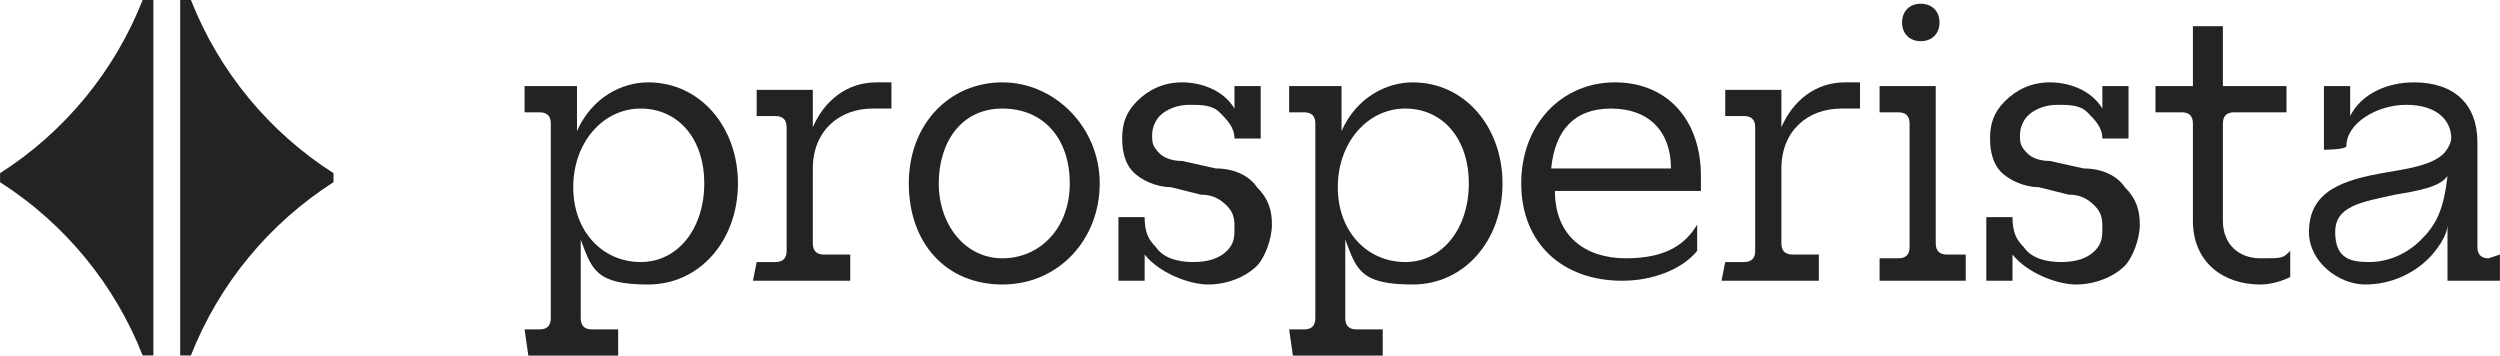
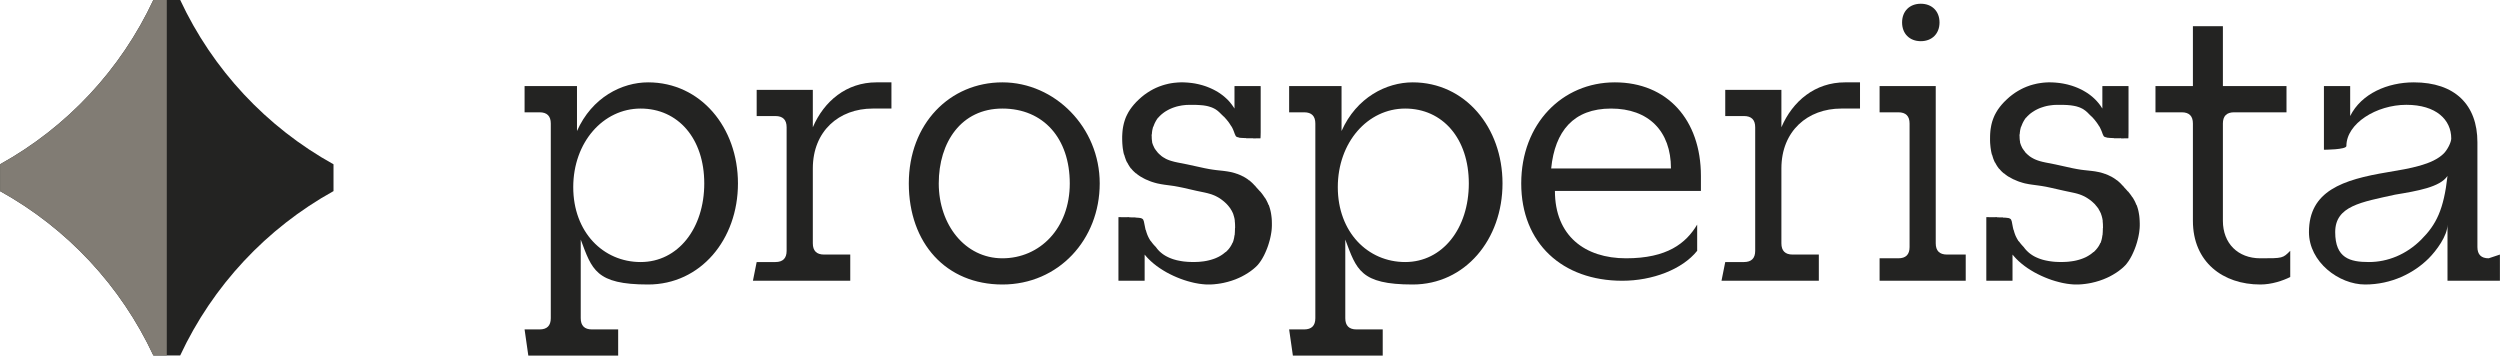
<svg xmlns="http://www.w3.org/2000/svg" viewBox="118.99 402.8 66.777 9.5" width="2400" height="341.4">
  <g transform="translate(114.492,398.597) scale(0.179)">
-     <path d="M48,23.471 H46.402 A54.312,54.312 0 0 1 25.118,49.33 V50.67 A54.312,54.312 0 0 1 46.402,76.529 H48 Z" fill="#232322" />
-     <path d="M52,23.471 H53.598 A54.312,54.312 0 0 0 74.882,49.33 V50.67 A54.312,54.312 0 0 0 53.598,76.529 H52 Z" fill="#232322" />
+     <path d="M48 23.471H52A54.312 54.312 0 0 0 74.882 48V52A54.312 54.312 0 0 0 52 76.529H48A54.312 54.312 0 0 0 25.118 52V48A54.312 54.312 0 0 0 48 23.471Z" fill="#232322" />
+     <path d="M50 23.471H48A54.312 54.312 0 0 1 25.118 48V52A54.312 54.312 0 0 1 48 76.529H50Z" fill="#817C74" />
  </g>
  <g fill="#232322">
    <path d="M133,411.6 L133.4,411.6 C133.6,411.6,133.7,411.5,133.7,411.3 L133.7,406.1 C133.7,405.9,133.6,405.8,133.4,405.8 L133,405.8 L133,405.1 L134.4,405.1 L134.4,406.3 C134.8,405.4,135.6,405,136.3,405 C137.7,405,138.7,406.2,138.7,407.7 C138.7,409.2,137.7,410.4,136.3,410.4 C134.9,410.4,134.8,410,134.5,409.2 L134.5,411.3 C134.5,411.5,134.6,411.6,134.8,411.6 L135.5,411.6 L135.5,412.3 L133.1,412.3 L133,411.6 Z M137.8,407.7 C137.8,406.5,137.1,405.7,136.1,405.7 C135.1,405.7,134.3,406.6,134.3,407.8 C134.3,409,135.1,409.8,136.1,409.8 C137.1,409.8,137.8,408.9,137.8,407.7 Z" />
    <path d="M139.2,409.8 L139.7,409.8 C139.9,409.8,140,409.7,140,409.5 L140,406.2 C140,406,139.9,405.9,139.7,405.9 L139.2,405.9 L139.2,405.2 L140.7,405.2 L140.7,406.2 C141,405.5,141.6,405,142.4,405 C143.2,405,142.7,405,142.8,405 L142.8,405.7 C142.7,405.7,142.5,405.7,142.3,405.7 C141.4,405.7,140.7,406.3,140.7,407.3 L140.7,409.3 C140.7,409.5,140.8,409.6,141,409.6 L141.7,409.6 L141.7,410.3 L139.1,410.3 L139.2,409.8 Z" />
    <path d="M143.264,407.7 C143.264,406.1,144.364,405,145.764,405 C147.164,405,148.364,406.2,148.364,407.7 C148.364,409.2,147.264,410.4,145.764,410.4 C144.264,410.4,143.264,409.3,143.264,407.7 Z M147.564,407.7 C147.564,406.5,146.864,405.7,145.764,405.7 C144.664,405.7,144.064,406.6,144.064,407.7 C144.064,408.8,144.764,409.7,145.764,409.7 C146.764,409.7,147.564,408.9,147.564,407.7 Z" />
-     <path d="M149.564,409.6 L149.564,410.3 L148.864,410.3 L148.864,408.6 L149.564,408.6 C149.564,409,149.664,409.2,149.864,409.4 C150.064,409.7,150.464,409.8,150.864,409.8 C151.264,409.8,151.564,409.7,151.764,409.5 C151.964,409.3,151.964,409.1,151.964,408.9 C151.964,408.7,151.964,408.5,151.764,408.3 C151.564,408.1,151.364,408,151.064,408 L150.264,407.8 C149.864,407.8,149.464,407.6,149.264,407.4 C149.064,407.2,148.964,406.9,148.964,406.5 C148.964,406.1,149.064,405.8,149.364,405.5 C149.664,405.2,150.064,405,150.564,405 C151.064,405,151.664,405.2,151.964,405.7 L151.964,405.1 L152.664,405.1 L152.664,406.5 L151.964,406.5 C151.964,406.2,151.764,406,151.564,405.8 C151.364,405.6,151.064,405.6,150.764,405.6 C150.464,405.6,150.164,405.7,149.964,405.9 C149.864,406,149.764,406.2,149.764,406.4 C149.764,406.6,149.764,406.7,149.964,406.9 C150.064,407,150.264,407.1,150.564,407.1 L151.464,407.3 C151.964,407.3,152.364,407.5,152.564,407.8 C152.864,408.1,152.964,408.4,152.964,408.8 C152.964,409.2,152.764,409.7,152.564,409.9 C152.264,410.2,151.764,410.4,151.264,410.4 C150.764,410.4,149.964,410.1,149.564,409.6 Z" />
+     <path d="M150.145 410.073L150.234 410.12L150.333 410.168L150.424 410.208L150.517 410.245L150.612 410.279L150.707 410.309L150.803 410.335L150.881 410.354L150.93 410.364L151.019 410.38L151.108 410.391L151.188 410.398L151.258 410.4L151.338 410.399L151.417 410.394L151.517 410.383L151.596 410.371L151.675 410.356L151.782 410.33L151.887 410.299L151.991 410.262L152.083 410.223L152.155 410.189L152.243 410.141L152.328 410.089L152.394 410.044L152.466 409.989L152.519 409.943L152.562 409.902L152.583 409.88L152.621 409.834L152.668 409.769L152.71 409.701L152.753 409.622L152.787 409.55L152.815 409.485L152.837 409.43L152.861 409.364L152.882 409.297L152.907 409.21L152.923 409.142L152.935 409.084L152.947 409.014L152.955 408.955L152.96 408.895L152.963 408.835L152.963 408.765L152.961 408.685L152.957 408.625L152.95 408.566L152.94 408.497L152.928 408.438L152.916 408.39L152.899 408.332L152.88 408.276L152.876 408.273L152.873 408.273L152.847 408.21L152.812 408.14L152.773 408.074L152.768 408.084L152.767 408.085L152.767 408.076L152.764 408.067L152.726 408.011L152.691 407.964L152.648 407.912L152.639 407.906L152.594 407.855L152.554 407.812L152.512 407.761L152.506 407.755L152.502 407.755L152.47 407.719L152.437 407.686L152.382 407.637L152.361 407.619L152.355 407.616L152.348 407.618L152.344 407.611L152.338 407.604L152.3 407.577L152.262 407.552L152.191 407.511L152.186 407.511L152.154 407.494L152.113 407.475L152.038 407.445L152.019 407.441L152.012 407.437L151.968 407.423L151.924 407.41L151.871 407.397L151.772 407.379L151.68 407.366L151.477 407.344L151.387 407.332L151.287 407.316L151.167 407.293L150.704 407.192L150.441 407.14L150.36 407.122L150.29 407.103L150.238 407.087L150.187 407.068L150.129 407.042L150.116 407.033L150.068 407.006L150.03 406.981L150.007 406.964L150.002 406.958L149.959 406.921L149.932 406.895L149.906 406.867L149.902 406.86L149.878 406.83L149.855 406.8L149.823 406.752L149.819 406.743L149.817 406.735L149.796 406.693L149.785 406.666L149.775 406.639L149.765 406.603L149.762 406.596L149.762 406.591L149.764 406.583L149.758 406.546L149.754 406.499L149.752 406.413L149.75 406.408L149.745 406.41L149.744 406.408L149.755 406.394L149.757 406.385L149.76 406.338L149.766 406.291L149.776 406.244L149.788 406.197L149.784 406.195L149.798 406.182L149.811 406.146L149.825 406.11L149.842 406.074L149.865 406.031L149.891 405.988L149.919 405.948L149.928 405.943L149.968 405.899L150.012 405.858L150.058 405.821L150.099 405.791L150.132 405.77L150.184 405.74L150.229 405.717L150.274 405.697L150.321 405.678L150.368 405.662L150.416 405.647L150.474 405.633L150.562 405.616L150.612 405.61L150.671 405.604L150.761 405.601L150.941 405.602L151.051 405.608L151.131 405.615L151.2 405.626L151.239 405.634L151.278 405.644L151.344 405.665L151.381 405.68L151.408 405.693L151.435 405.707L151.469 405.727L151.517 405.762L151.562 405.802L151.668 405.907L151.684 405.918L151.757 406L151.812 406.07L151.845 406.119L151.881 406.177L151.895 406.189L151.891 406.188L151.913 406.231L151.929 406.266L151.95 406.319L151.975 406.387L151.984 406.402L151.993 406.426L152.004 406.441L152.017 406.452L152.025 406.457L152.041 406.463L152.066 406.468L152.064 406.465L152.081 406.476L152.09 406.478L152.135 406.483L152.191 406.486L152.257 406.489L152.266 406.488L152.267 406.487L152.274 406.492L152.283 406.493L152.458 406.493L152.466 406.497L152.653 406.495L152.659 406.491L152.662 406.424L152.664 406.336L152.664 405.106L152.659 405.1L151.969 405.1L151.964 405.104L151.964 405.695L151.961 405.696L151.94 405.662L151.894 405.597L151.838 405.526L151.784 405.467L151.748 405.433L151.696 405.386L151.657 405.354L151.617 405.324L151.56 405.284L151.518 405.257L151.448 405.217L151.404 405.194L151.341 405.164L151.295 405.144L151.23 405.118L151.183 405.101L151.107 405.077L151.039 405.059L150.99 405.047L150.912 405.031L150.843 405.02L150.793 405.014L150.714 405.006L150.644 405.002L150.594 405L150.524 405L150.454 405.003L150.344 405.013L150.275 405.023L150.206 405.036L150.109 405.06L150.042 405.08L149.948 405.113L149.865 405.148L149.793 405.183L149.714 405.227L149.638 405.275L149.556 405.332L149.478 405.395L149.411 405.455L149.339 405.525L149.279 405.591L149.222 405.661L149.175 405.726L149.132 405.794L149.095 405.864L149.069 405.918L149.05 405.965L149.034 406.012L149.019 406.06L149.006 406.108L148.993 406.167L148.984 406.216L148.977 406.265L148.971 406.325L148.967 406.385L148.964 406.445L148.964 406.505L148.965 406.565L148.968 406.635L148.973 406.695L148.979 406.754L148.992 406.833L149.001 406.882L149.013 406.93L149.019 406.933L149.032 406.981L149.051 407.037L149.068 407.083L149.088 407.127L149.096 407.144L149.101 407.137L149.102 407.146L149.129 407.197L149.154 407.238L149.186 407.285L149.203 407.307L149.208 407.307L149.211 407.303L149.213 407.305L149.213 407.313L149.225 407.328L149.25 407.356L149.284 407.389L149.332 407.432L149.34 407.428L149.342 407.436L149.349 407.442L149.386 407.471L149.425 407.498L149.473 407.529L149.479 407.53L149.545 407.568L149.605 407.598L149.621 407.603L149.7 407.637L149.754 407.657L149.761 407.659L149.825 407.679L149.899 407.699L149.999 407.719L150.091 407.734L150.264 407.757L150.356 407.77L150.465 407.79L150.584 407.814L150.947 407.897L151.167 407.943L151.24 407.96L151.294 407.975L151.348 407.991L151.4 408.011L151.444 408.029L151.486 408.05L151.527 408.072L151.567 408.096L151.606 408.123L151.651 408.157L151.687 408.186L151.722 408.218L151.762 408.257L151.805 408.306L151.84 408.351L151.86 408.379L151.863 408.387L151.888 408.426L151.909 408.468L151.932 408.518L151.934 408.524L151.934 408.532L151.946 408.568L151.956 408.605L151.965 408.642L151.972 408.69L151.972 408.708L151.976 408.747L151.979 408.796L151.981 408.885L151.978 408.894L151.975 408.992L151.97 409.072L151.964 409.089L151.953 409.158L151.939 409.216L151.931 409.244L151.917 409.281L151.91 409.288L151.885 409.341L151.854 409.392L151.819 409.441L151.787 409.478L151.738 409.528L151.72 409.537L151.666 409.581L151.634 409.604L151.6 409.626L151.548 409.656L151.494 409.682L151.448 409.702L151.392 409.722L151.335 409.74L151.277 409.755L151.219 409.768L151.149 409.78L151.09 409.787L151.01 409.795L150.93 409.798L150.861 409.799L150.8 409.798L150.721 409.795L150.661 409.79L150.601 409.784L150.542 409.775L150.483 409.764L150.424 409.752L150.366 409.736L150.319 409.722L150.262 409.701L150.216 409.682L150.162 409.656L150.118 409.632L150.076 409.606L150.043 409.583L150.004 409.552L149.966 409.519L149.931 409.483L149.899 409.446L149.863 409.398L149.821 409.354L149.795 409.325L149.77 409.294L149.734 409.246L149.72 409.232L149.689 409.181L149.661 409.128L149.637 409.074L149.617 409.018L149.594 408.943L149.588 408.935L149.544 408.718L149.542 408.71L149.538 408.702L149.53 408.677L149.521 408.662L149.509 408.649L149.494 408.64L149.486 408.637L149.487 408.641L149.476 408.629L149.442 408.623L149.406 408.618L149.322 408.612L149.315 408.608L149.158 408.606L149.15 408.601L148.972 408.602L148.87 408.6L148.864 408.604L148.864 410.294L148.868 410.3L149.558 410.3L149.564 410.296L149.564 409.606L149.566 409.603L149.625 409.672L149.666 409.715L149.731 409.778L149.806 409.843L149.885 409.905L149.967 409.963L150.059 410.022Z" />
    <path d="M153.424,411.6 L153.824,411.6 C154.024,411.6,154.124,411.5,154.124,411.3 L154.124,406.1 C154.124,405.9,154.024,405.8,153.824,405.8 L153.424,405.8 L153.424,405.1 L154.824,405.1 L154.824,406.3 C155.224,405.4,156.024,405,156.724,405 C158.124,405,159.124,406.2,159.124,407.7 C159.124,409.2,158.124,410.4,156.724,410.4 C155.324,410.4,155.224,410,154.924,409.2 L154.924,411.3 C154.924,411.5,155.024,411.6,155.224,411.6 L155.924,411.6 L155.924,412.3 L153.524,412.3 L153.424,411.6 Z M158.224,407.7 C158.224,406.5,157.524,405.7,156.524,405.7 C155.524,405.7,154.724,406.6,154.724,407.8 C154.724,409,155.524,409.8,156.524,409.8 C157.524,409.8,158.224,408.9,158.224,407.7 Z" />
    <path d="M159.624,407.7 C159.624,406.1,160.724,405,162.124,405 C163.524,405,164.424,406,164.424,407.5 C164.424,409,164.424,407.8,164.424,407.9 L160.524,407.9 C160.524,409.1,161.324,409.7,162.424,409.7 C163.524,409.7,164.024,409.3,164.324,408.8 L164.324,408.8 L164.324,409.5 C163.924,410,163.124,410.3,162.324,410.3 C160.724,410.3,159.624,409.3,159.624,407.7 Z M163.624,407.3 C163.624,406.3,163.024,405.7,162.024,405.7 C161.024,405.7,160.524,406.3,160.424,407.3 L163.624,407.3 Z" />
    <path d="M165.074,409.8 L165.574,409.8 C165.774,409.8,165.874,409.7,165.874,409.5 L165.874,406.2 C165.874,406,165.774,405.9,165.574,405.9 L165.074,405.9 L165.074,405.2 L166.574,405.2 L166.574,406.2 C166.874,405.5,167.474,405,168.274,405 C169.074,405,168.574,405,168.674,405 L168.674,405.7 C168.574,405.7,168.374,405.7,168.174,405.7 C167.274,405.7,166.574,406.3,166.574,407.3 L166.574,409.3 C166.574,409.5,166.674,409.6,166.874,409.6 L167.574,409.6 L167.574,410.3 L164.974,410.3 L165.074,409.8 Z" />
    <path d="M169.197,409.7 L169.697,409.7 C169.898,409.7,169.998,409.6,169.998,409.4 L169.998,406.1 C169.998,405.9,169.898,405.8,169.697,405.8 L169.197,405.8 L169.197,405.1 L170.697,405.1 L170.697,409.3 C170.697,409.5,170.798,409.6,170.998,409.6 L171.498,409.6 L171.498,410.3 L169.197,410.3 L169.197,409.7 Z M169.798,403.4 C169.798,403.1,169.998,402.9,170.298,402.9 C170.597,402.9,170.798,403.1,170.798,403.4 C170.798,403.7,170.597,403.9,170.298,403.9 C169.998,403.9,169.798,403.7,169.798,403.4 Z" />
-     <path d="M172.748,409.6 L172.748,410.3 L172.048,410.3 L172.048,408.6 L172.748,408.6 C172.748,409,172.847,409.2,173.048,409.4 C173.248,409.7,173.648,409.8,174.048,409.8 C174.447,409.8,174.748,409.7,174.947,409.5 C175.148,409.3,175.148,409.1,175.148,408.9 C175.148,408.7,175.148,408.5,174.947,408.3 C174.748,408.1,174.548,408,174.248,408 L173.447,407.8 C173.048,407.8,172.648,407.6,172.447,407.4 C172.248,407.2,172.148,406.9,172.148,406.5 C172.148,406.1,172.248,405.8,172.548,405.5 C172.847,405.2,173.248,405,173.748,405 C174.248,405,174.847,405.2,175.148,405.7 L175.148,405.1 L175.847,405.1 L175.847,406.5 L175.148,406.5 C175.148,406.2,174.947,406,174.748,405.8 C174.548,405.6,174.248,405.6,173.947,405.6 C173.648,405.6,173.347,405.7,173.148,405.9 C173.048,406,172.947,406.2,172.947,406.4 C172.947,406.6,172.947,406.7,173.148,406.9 C173.248,407,173.447,407.1,173.748,407.1 L174.648,407.3 C175.148,407.3,175.548,407.5,175.748,407.8 C176.048,408.1,176.148,408.4,176.148,408.8 C176.148,409.2,175.947,409.7,175.748,409.9 C175.447,410.2,174.947,410.4,174.447,410.4 C173.947,410.4,173.148,410.1,172.748,409.6 Z" />
+     <path d="M173.329 410.073L173.418 410.12L173.517 410.168L173.608 410.208L173.701 410.245L173.795 410.279L173.891 410.309L173.987 410.335L174.065 410.354L174.114 410.364L174.203 410.38L174.292 410.391L174.372 410.398L174.442 410.4L174.522 410.399L174.601 410.394L174.701 410.383L174.78 410.371L174.859 410.356L174.966 410.33L175.071 410.299L175.174 410.262L175.267 410.223L175.339 410.189L175.427 410.141L175.512 410.089L175.578 410.044L175.649 409.989L175.68 409.963L175.725 409.922L175.767 409.88L175.805 409.834L175.852 409.769L175.894 409.701L175.937 409.622L175.971 409.549L175.999 409.485L176.021 409.429L176.045 409.363L176.072 409.277L176.09 409.21L176.107 409.142L176.119 409.083L176.131 409.014L176.138 408.955L176.144 408.895L176.147 408.835L176.147 408.765L176.144 408.685L176.14 408.625L176.134 408.565L176.123 408.496L176.112 408.438L176.1 408.389L176.083 408.332L176.064 408.277L176.06 408.274L176.058 408.281L176.056 408.27L176.037 408.225L176.021 408.189L175.998 408.145L175.959 408.077L175.954 408.071L175.951 408.072L175.913 408.015L175.872 407.961L175.836 407.916L175.831 407.911L175.828 407.915L175.821 407.904L175.782 407.86L175.737 407.812L175.696 407.761L175.691 407.758L175.689 407.76L175.686 407.759L175.682 407.751L175.637 407.702L175.603 407.67L175.56 407.632L175.538 407.615L175.526 407.609L175.488 407.58L175.44 407.549L175.376 407.512L175.37 407.511L175.295 407.474L175.22 407.444L175.208 407.443L175.193 407.436L175.149 407.422L175.106 407.409L175.052 407.397L174.954 407.378L174.862 407.366L174.66 407.344L174.578 407.334L174.469 407.316L174.349 407.293L173.896 407.193L173.632 407.141L173.55 407.123L173.478 407.104L173.425 407.087L173.372 407.067L173.321 407.044L173.264 407.013L173.217 406.983L173.194 406.966L173.188 406.96L173.145 406.924L173.118 406.898L173.092 406.871L173.086 406.867L173.08 406.853L173.046 406.809L173.014 406.762L173.004 406.746L173.002 406.738L172.985 406.704L172.974 406.678L172.961 406.642L172.95 406.605L172.948 406.596L172.95 406.588L172.943 406.55L172.939 406.512L172.937 406.464L172.936 406.416L172.935 406.409L172.927 406.41L172.937 406.396L172.94 406.388L172.944 406.34L172.95 406.293L172.959 406.246L172.972 406.199L172.971 406.195L172.966 406.196L172.98 406.184L173.001 406.13L173.016 406.094L173.034 406.058L173.053 406.024L173.079 405.982L173.102 405.95L173.117 405.938L173.15 405.901L173.194 405.86L173.232 405.828L173.281 405.793L173.323 405.766L173.366 405.741L173.411 405.718L173.456 405.697L173.502 405.679L173.55 405.663L173.597 405.648L173.655 405.633L173.704 405.623L173.764 405.614L173.813 405.608L173.863 405.603L173.953 405.601L174.123 405.602L174.213 405.606L174.303 405.614L174.381 405.626L174.421 405.634L174.459 405.643L174.526 405.664L174.563 405.679L174.59 405.692L174.617 405.705L174.651 405.726L174.7 405.761L174.745 405.8L174.85 405.906L174.867 405.917L174.94 405.999L174.994 406.069L175.033 406.125L175.064 406.176L175.078 406.188L175.075 406.188L175.115 406.273L175.137 406.326L175.158 406.386L175.167 406.401L175.177 406.425L175.181 406.433L175.193 406.446L175.208 406.456L175.216 406.46L175.232 406.464L175.25 406.468L175.249 406.466L175.25 406.465L175.264 406.476L175.273 406.477L175.355 406.485L175.45 406.489L175.458 406.493L175.634 406.493L175.638 406.491L175.634 406.484L175.646 406.495L175.654 406.497L175.839 406.495L175.843 406.489L175.844 406.47L175.847 406.334L175.847 405.103L175.841 405.1L175.151 405.1L175.148 405.107L175.148 405.697L175.144 405.694L175.106 405.635L175.077 405.595L175.046 405.555L175 405.502L174.966 405.466L174.93 405.431L174.878 405.384L174.839 405.353L174.807 405.328L174.742 405.283L174.699 405.256L174.639 405.221L174.595 405.197L174.523 405.163L174.477 405.143L174.411 405.117L174.336 405.091L174.288 405.077L174.22 405.058L174.172 405.047L174.093 405.031L174.024 405.02L173.975 405.014L173.895 405.006L173.825 405.002L173.755 405L173.705 405L173.635 405.003L173.565 405.009L173.496 405.018L173.427 405.029L173.387 405.037L173.3 405.058L173.223 405.08L173.129 405.114L173.046 405.149L172.983 405.18L172.896 405.228L172.819 405.276L172.738 405.334L172.667 405.39L172.593 405.457L172.521 405.527L172.461 405.593L172.41 405.655L172.357 405.728L172.315 405.796L172.277 405.866L172.256 405.912L172.237 405.958L172.22 406.005L172.207 406.043L172.194 406.091L172.182 406.14L172.173 406.189L172.163 406.248L172.157 406.298L172.152 406.358L172.149 406.418L172.148 406.498L172.148 406.558L172.15 406.618L172.155 406.677L172.162 406.747L172.176 406.836L172.186 406.884L172.197 406.932L172.201 406.929L172.22 406.993L172.235 407.04L172.253 407.085L172.273 407.13L172.281 407.146L172.284 407.14L172.285 407.14L172.287 407.149L172.32 407.209L172.346 407.25L172.374 407.289L172.392 407.312L172.396 407.311L172.434 407.355L172.467 407.389L172.516 407.432L172.523 407.428L172.526 407.436L172.533 407.442L172.571 407.471L172.609 407.499L172.649 407.524L172.656 407.528L172.663 407.53L172.737 407.572L172.787 407.597L172.794 407.6L172.8 407.599L172.807 407.604L172.815 407.608L172.885 407.638L172.938 407.658L172.945 407.659L173.017 407.682L173.079 407.699L173.186 407.72L173.265 407.732L173.442 407.756L173.532 407.769L173.641 407.788L173.759 407.813L174.131 407.897L174.358 407.945L174.429 407.961L174.482 407.975L174.534 407.991L174.585 408.01L174.627 408.028L174.668 408.047L174.708 408.069L174.746 408.092L174.791 408.122L174.842 408.159L174.876 408.188L174.909 408.218L174.953 408.26L174.962 408.274L175.003 408.322L175.046 408.379L175.048 408.387L175.084 408.451L175.108 408.502L175.115 408.519L175.116 408.528L175.129 408.564L175.139 408.601L175.148 408.639L175.156 408.686L175.158 408.692L175.156 408.701L175.163 408.788L175.165 408.886L175.162 408.894L175.159 408.992L175.154 409.071L175.149 409.088L175.14 409.147L175.13 409.194L175.117 409.241L175.104 409.278L175.114 409.275L175.099 409.287L175.093 409.293L175.076 409.329L175.058 409.363L175.037 409.395L175.014 409.427L174.977 409.472L174.924 409.527L174.933 409.524L174.906 409.536L174.869 409.567L174.829 409.597L174.779 409.629L174.736 409.654L174.701 409.672L174.646 409.696L174.599 409.714L174.552 409.73L174.504 409.744L174.446 409.759L174.387 409.771L174.328 409.78L174.249 409.79L174.189 409.795L174.109 409.798L174.049 409.799L173.979 409.798L173.899 409.795L173.839 409.79L173.78 409.783L173.72 409.774L173.661 409.763L173.613 409.753L173.554 409.738L173.497 409.72L173.45 409.703L173.395 409.68L173.35 409.659L173.306 409.635L173.272 409.614L173.231 409.586L173.191 409.555L173.154 409.522L173.112 409.48L173.079 409.442L173.049 409.402L173.002 409.351L172.97 409.314L172.922 409.252L172.895 409.228L172.9 409.231L172.902 409.23L172.881 409.197L172.862 409.163L172.844 409.128L172.827 409.092L172.813 409.055L172.8 409.018L172.778 408.942L172.772 408.934L172.757 408.867L172.727 408.712L172.72 408.695L172.715 408.679L172.707 408.663L172.695 408.65L172.688 408.645L172.672 408.638L172.673 408.64L172.663 408.63L172.647 408.626L172.604 408.62L172.559 408.615L172.512 408.613L172.514 408.624L172.502 408.611L172.495 408.608L172.341 408.606L172.334 408.601L172.156 408.602L172.054 408.6L172.048 408.603L172.048 410.294L172.051 410.3L172.741 410.3L172.748 410.296L172.748 409.606L172.75 409.603L172.809 409.671L172.85 409.715L172.915 409.778L172.99 409.843L173.069 409.905L173.15 409.963L173.243 410.022Z" />
    <path d="M177.567,408.7 L177.567,406.1 C177.567,405.9,177.468,405.8,177.268,405.8 L176.567,405.8 L176.567,405.1 L177.567,405.1 L177.567,403.5 L178.368,403.5 L178.368,405.1 L180.067,405.1 L180.067,405.8 L178.667,405.8 C178.468,405.8,178.368,405.9,178.368,406.1 L178.368,408.7 C178.368,409.3,178.768,409.7,179.368,409.7 C179.968,409.7,179.968,409.7,180.167,409.5 L180.167,410.2 C179.968,410.3,179.667,410.4,179.368,410.4 C178.368,410.4,177.567,409.8,177.567,408.7 Z" />
    <path d="M185.768,409.6 L185.768,410.3 L184.368,410.3 L184.368,408.8 C184.368,409.1,184.067,409.5,183.868,409.7 C183.468,410.1,182.868,410.4,182.167,410.4 C181.468,410.4,180.667,409.8,180.667,409 C180.667,407.9,181.567,407.6,182.768,407.4 C183.368,407.3,183.968,407.2,184.268,406.9 C184.368,406.8,184.468,406.6,184.468,406.5 C184.468,406,184.067,405.6,183.268,405.6 C182.468,405.6,181.667,406.1,181.667,406.7 L181.667,406.7 C181.667,406.8,181.067,406.8,181.067,406.8 L181.067,405.1 L181.768,405.1 L181.768,405.9 C182.067,405.3,182.768,405,183.468,405 C184.567,405,185.167,405.6,185.167,406.6 L185.167,409.4 C185.167,409.6,185.268,409.7,185.468,409.7 L185.768,409.6 Z M184.368,407.5 C184.167,407.8,183.567,407.9,182.968,408 C182.067,408.2,181.368,408.3,181.368,409 C181.368,409.7,181.768,409.8,182.268,409.8 C182.768,409.8,183.268,409.6,183.667,409.2 C184.067,408.8,184.268,408.4,184.368,407.5 Z" />
  </g>
</svg>
